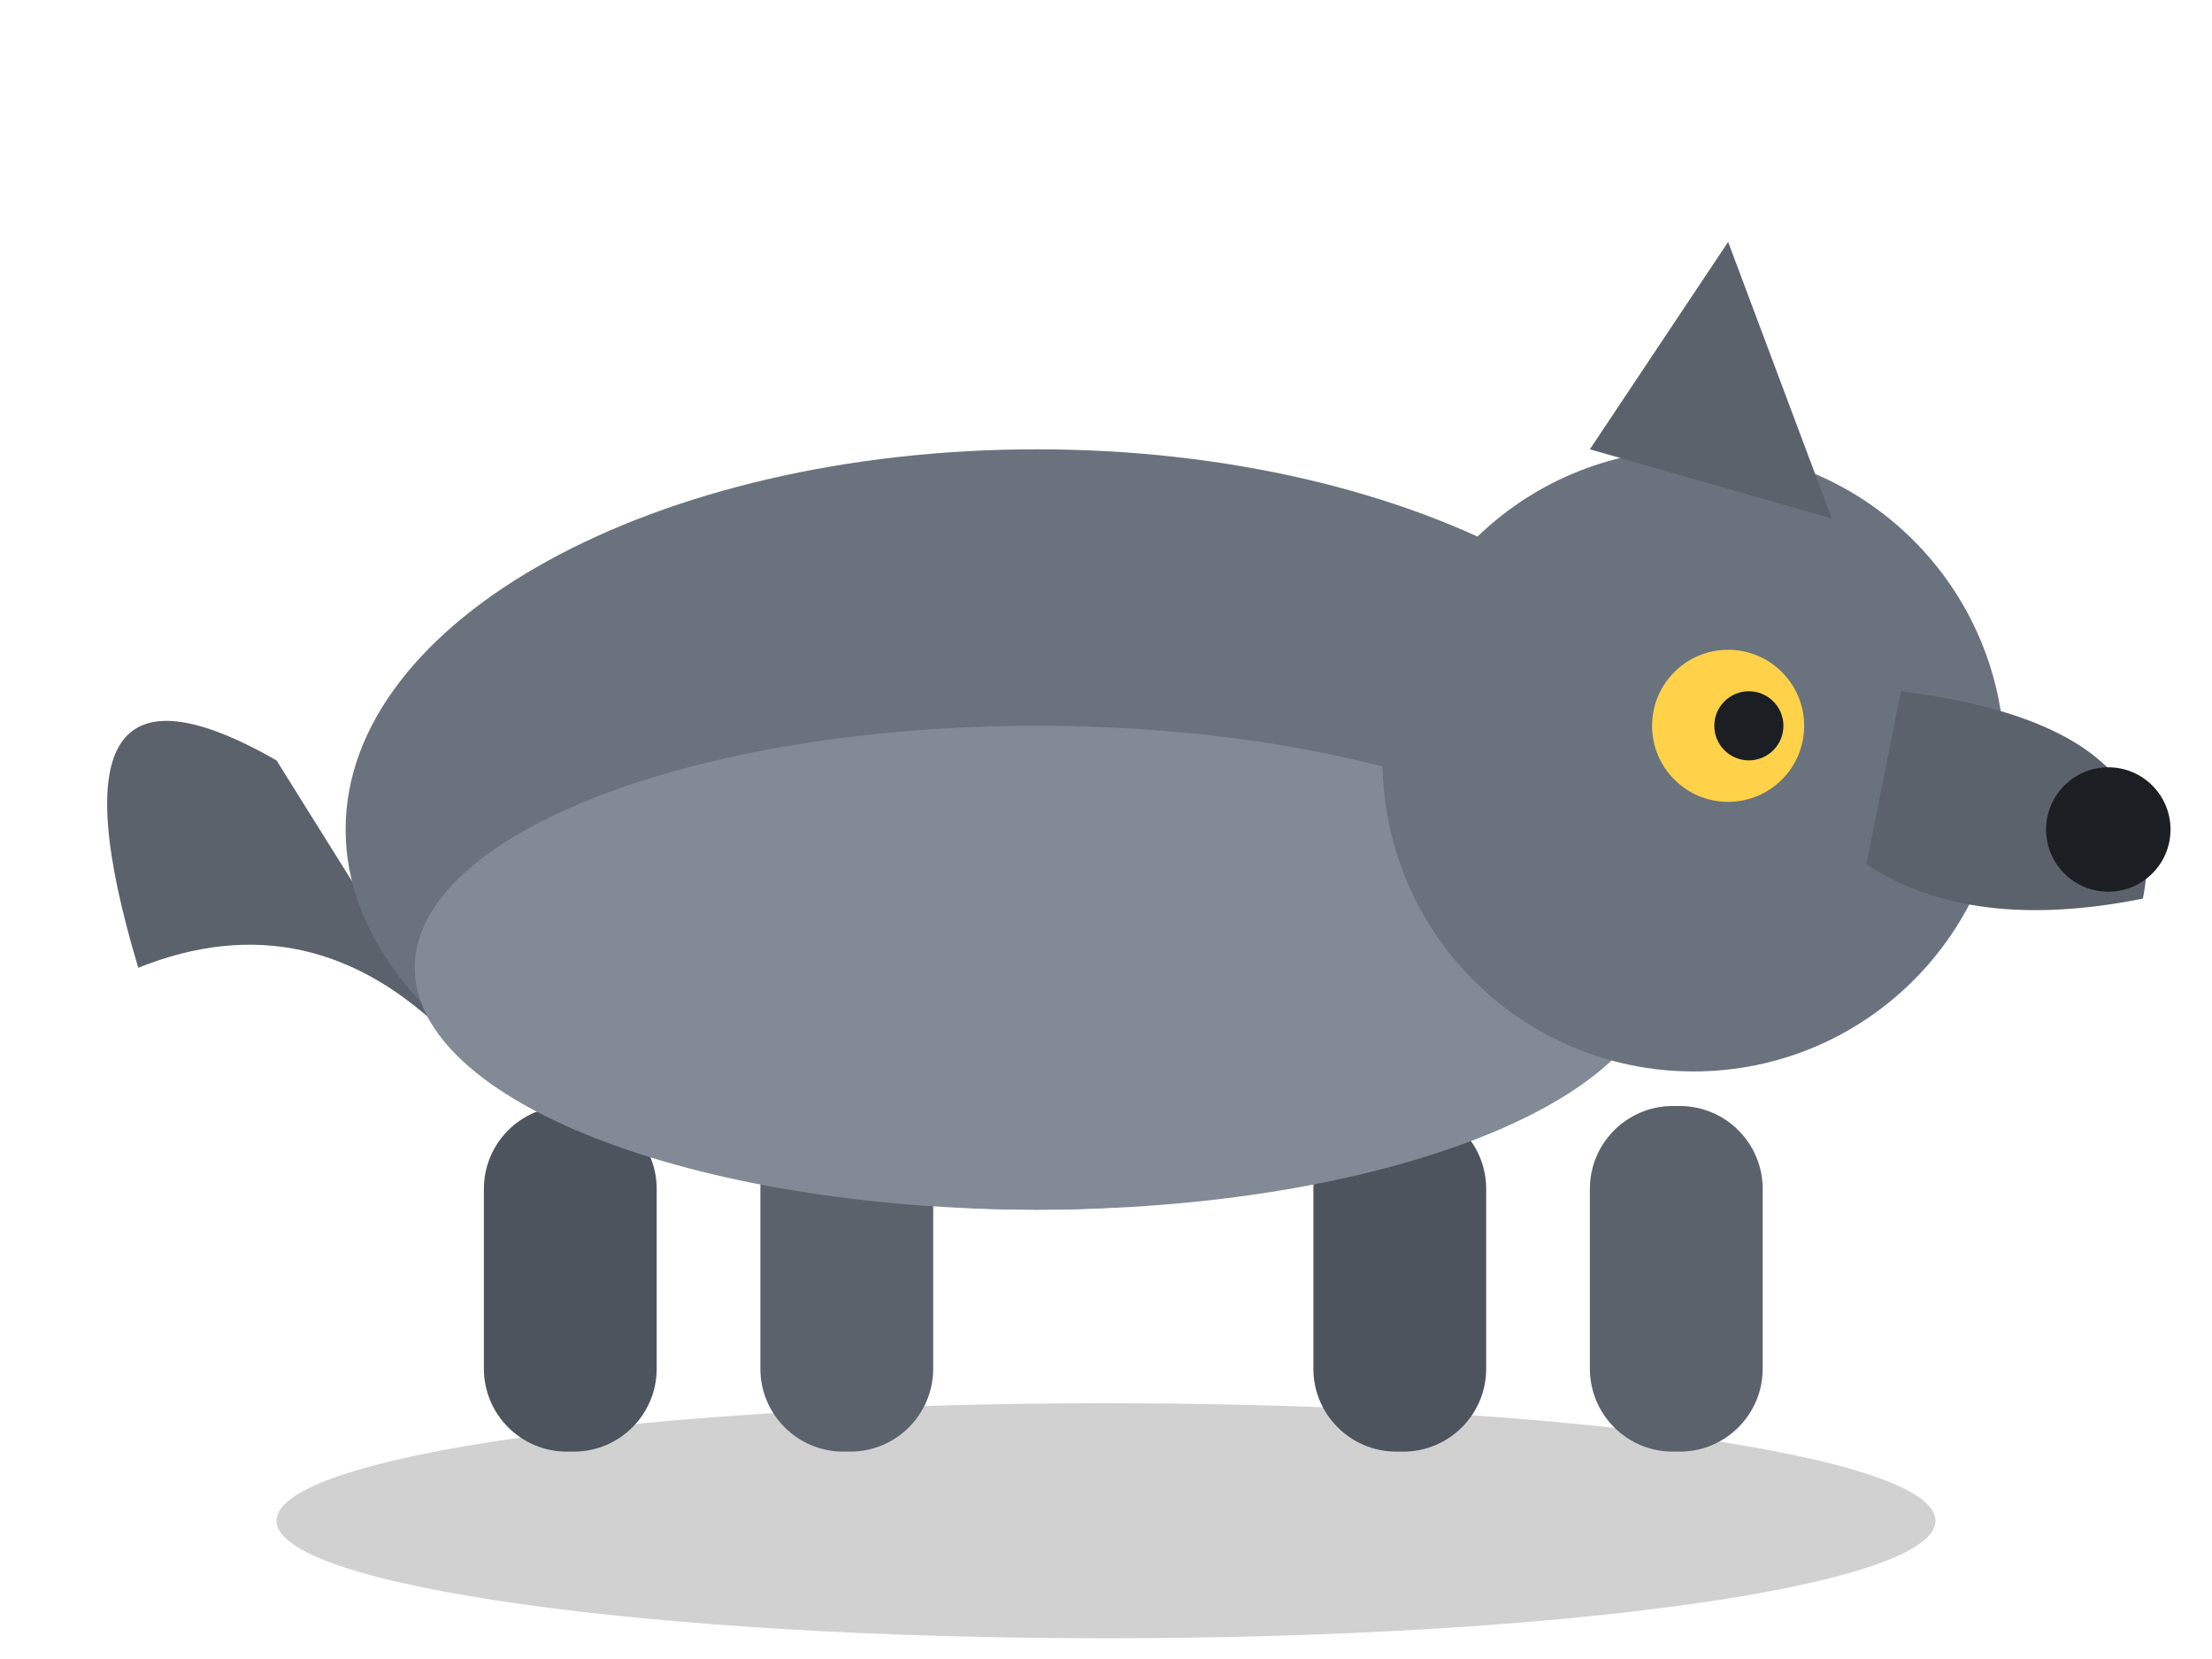
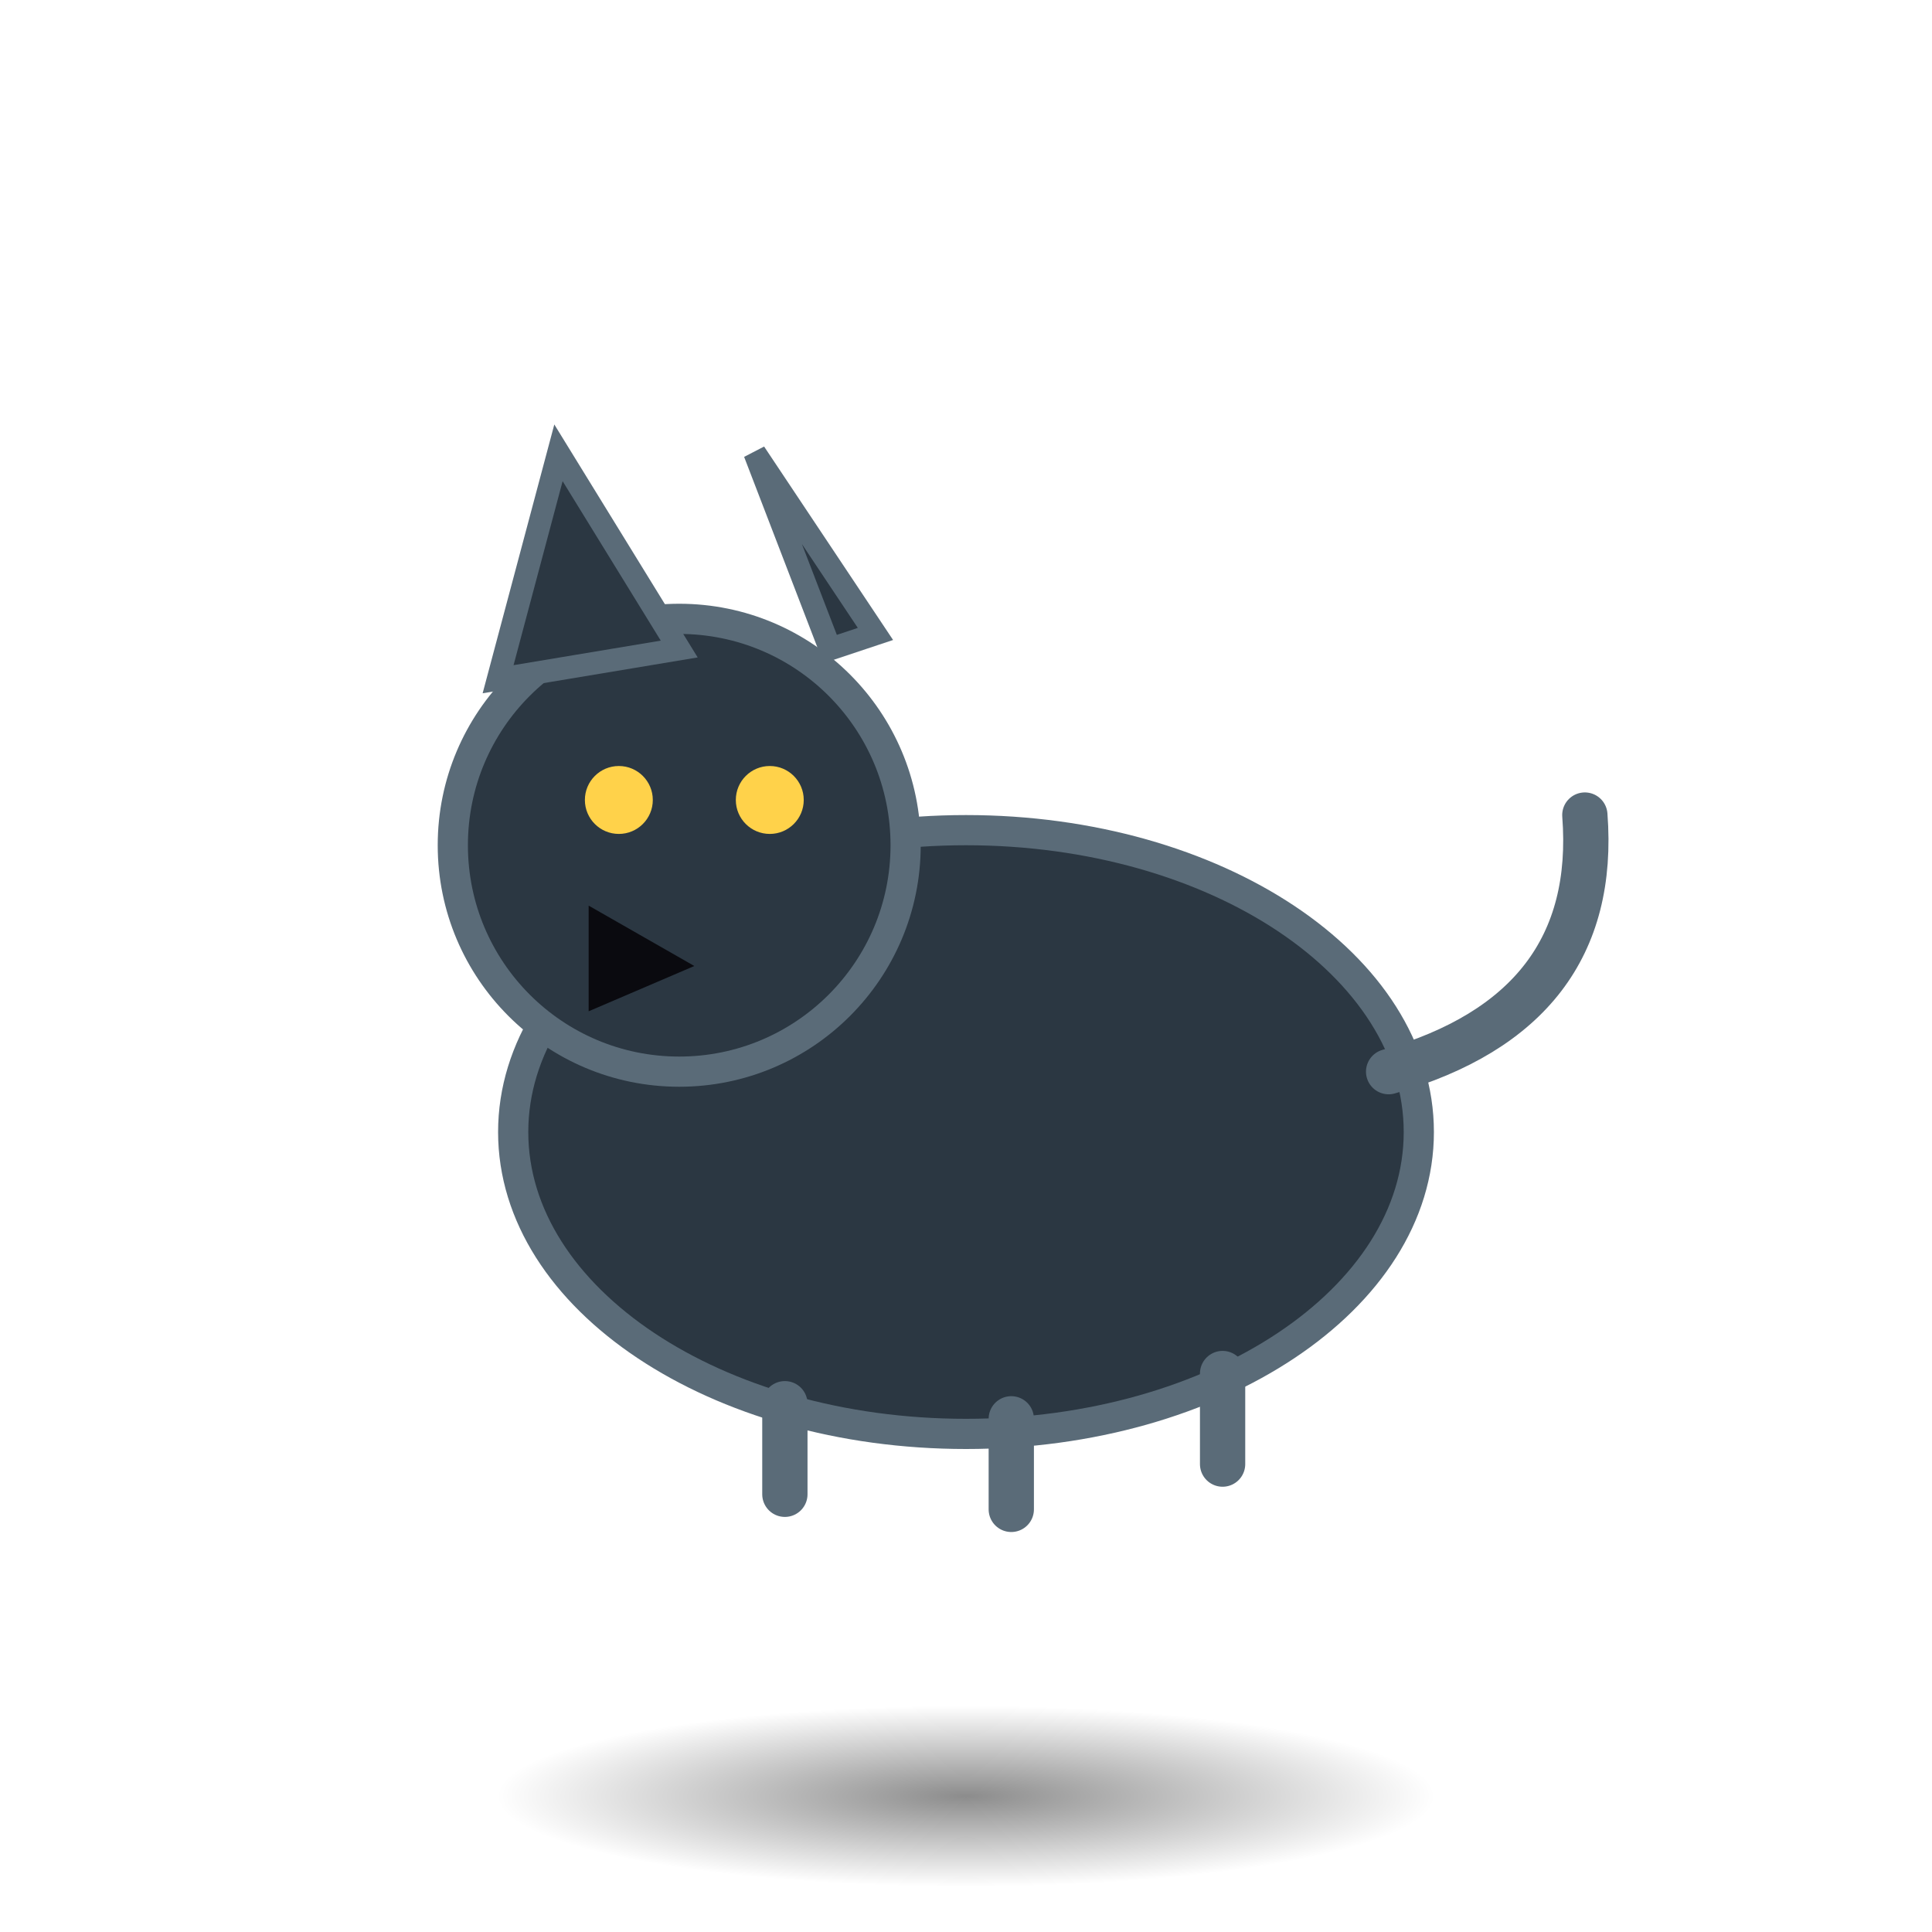
- <svg xmlns="http://www.w3.org/2000/svg" viewBox="0 0 64 48" width="128" height="96">
-   <ellipse cx="32" cy="44" rx="24" ry="3.4" fill="#000" opacity="0.18" />
-   <path d="M8 22 Q1 18 4 28 Q9 26 13 30 Z" fill="#5b626c" />
-   <rect x="14" y="32" width="5" height="10" rx="2.4" fill="#4d545e" />
-   <rect x="22" y="32" width="5" height="10" rx="2.4" fill="#5b626c" />
-   <rect x="38" y="32" width="5" height="10" rx="2.4" fill="#4d545e" />
-   <rect x="46" y="32" width="5" height="10" rx="2.4" fill="#5b626c" />
-   <ellipse cx="30" cy="24" rx="20" ry="11" fill="#6a727e" />
-   <ellipse cx="30" cy="28" rx="18" ry="7" fill="#828a96" />
-   <circle cx="49" cy="22" r="9" fill="#6a727e" />
-   <path d="M46 13 L50 7 L53 15 Z" fill="#5b626c" />
-   <path d="M55 20 Q63 21 62 26 Q57 27 54 25 Z" fill="#5b626c" />
-   <circle cx="61" cy="24" r="1.8" fill="#1b1f24" />
-   <circle cx="50" cy="21" r="2.2" fill="#ffd24a" />
-   <circle cx="50.6" cy="21" r="1" fill="#1b1f24" />
+ <svg xmlns="http://www.w3.org/2000/svg" viewBox="0 0 256 256" width="256" height="256">
+   <defs>
+     <radialGradient id="sh" cx="50%" cy="50%" r="50%">
+       <stop offset="0%" stop-color="#000" stop-opacity="0.45" />
+       <stop offset="100%" stop-color="#000" stop-opacity="0" />
+     </radialGradient>
+   </defs>
+   <ellipse cx="128" cy="238" rx="62" ry="12" fill="url(#sh)" />
+   <ellipse cx="128" cy="150" rx="60" ry="40" fill="#2b3742" stroke="#5a6b78" stroke-width="4" />
+   <circle cx="90" cy="112" r="30" fill="#2b3742" stroke="#5a6b78" stroke-width="4" />
+   <polygon points="66,90 74,60 90,86" fill="#2b3742" stroke="#5a6b78" stroke-width="3" />
+   <polygon points="110,86 100,60 116,84" fill="#2b3742" stroke="#5a6b78" stroke-width="3" />
+   <polygon points="78,120 92,128 78,134" fill="#0a0a0f" />
+   <g stroke="#5a6b78" stroke-width="6" stroke-linecap="round">
+     <path d="M104 186 v12" />
+     <path d="M134 188 v12" />
+     <path d="M162 182 v12" />
+   </g>
+   <path d="M184 142 q28 -8 26 -34" fill="none" stroke="#5a6b78" stroke-width="6" stroke-linecap="round" />
+   <circle cx="82" cy="106" r="4.5" fill="#ffd24a" />
+   <circle cx="102" cy="106" r="4.5" fill="#ffd24a" />
</svg>
